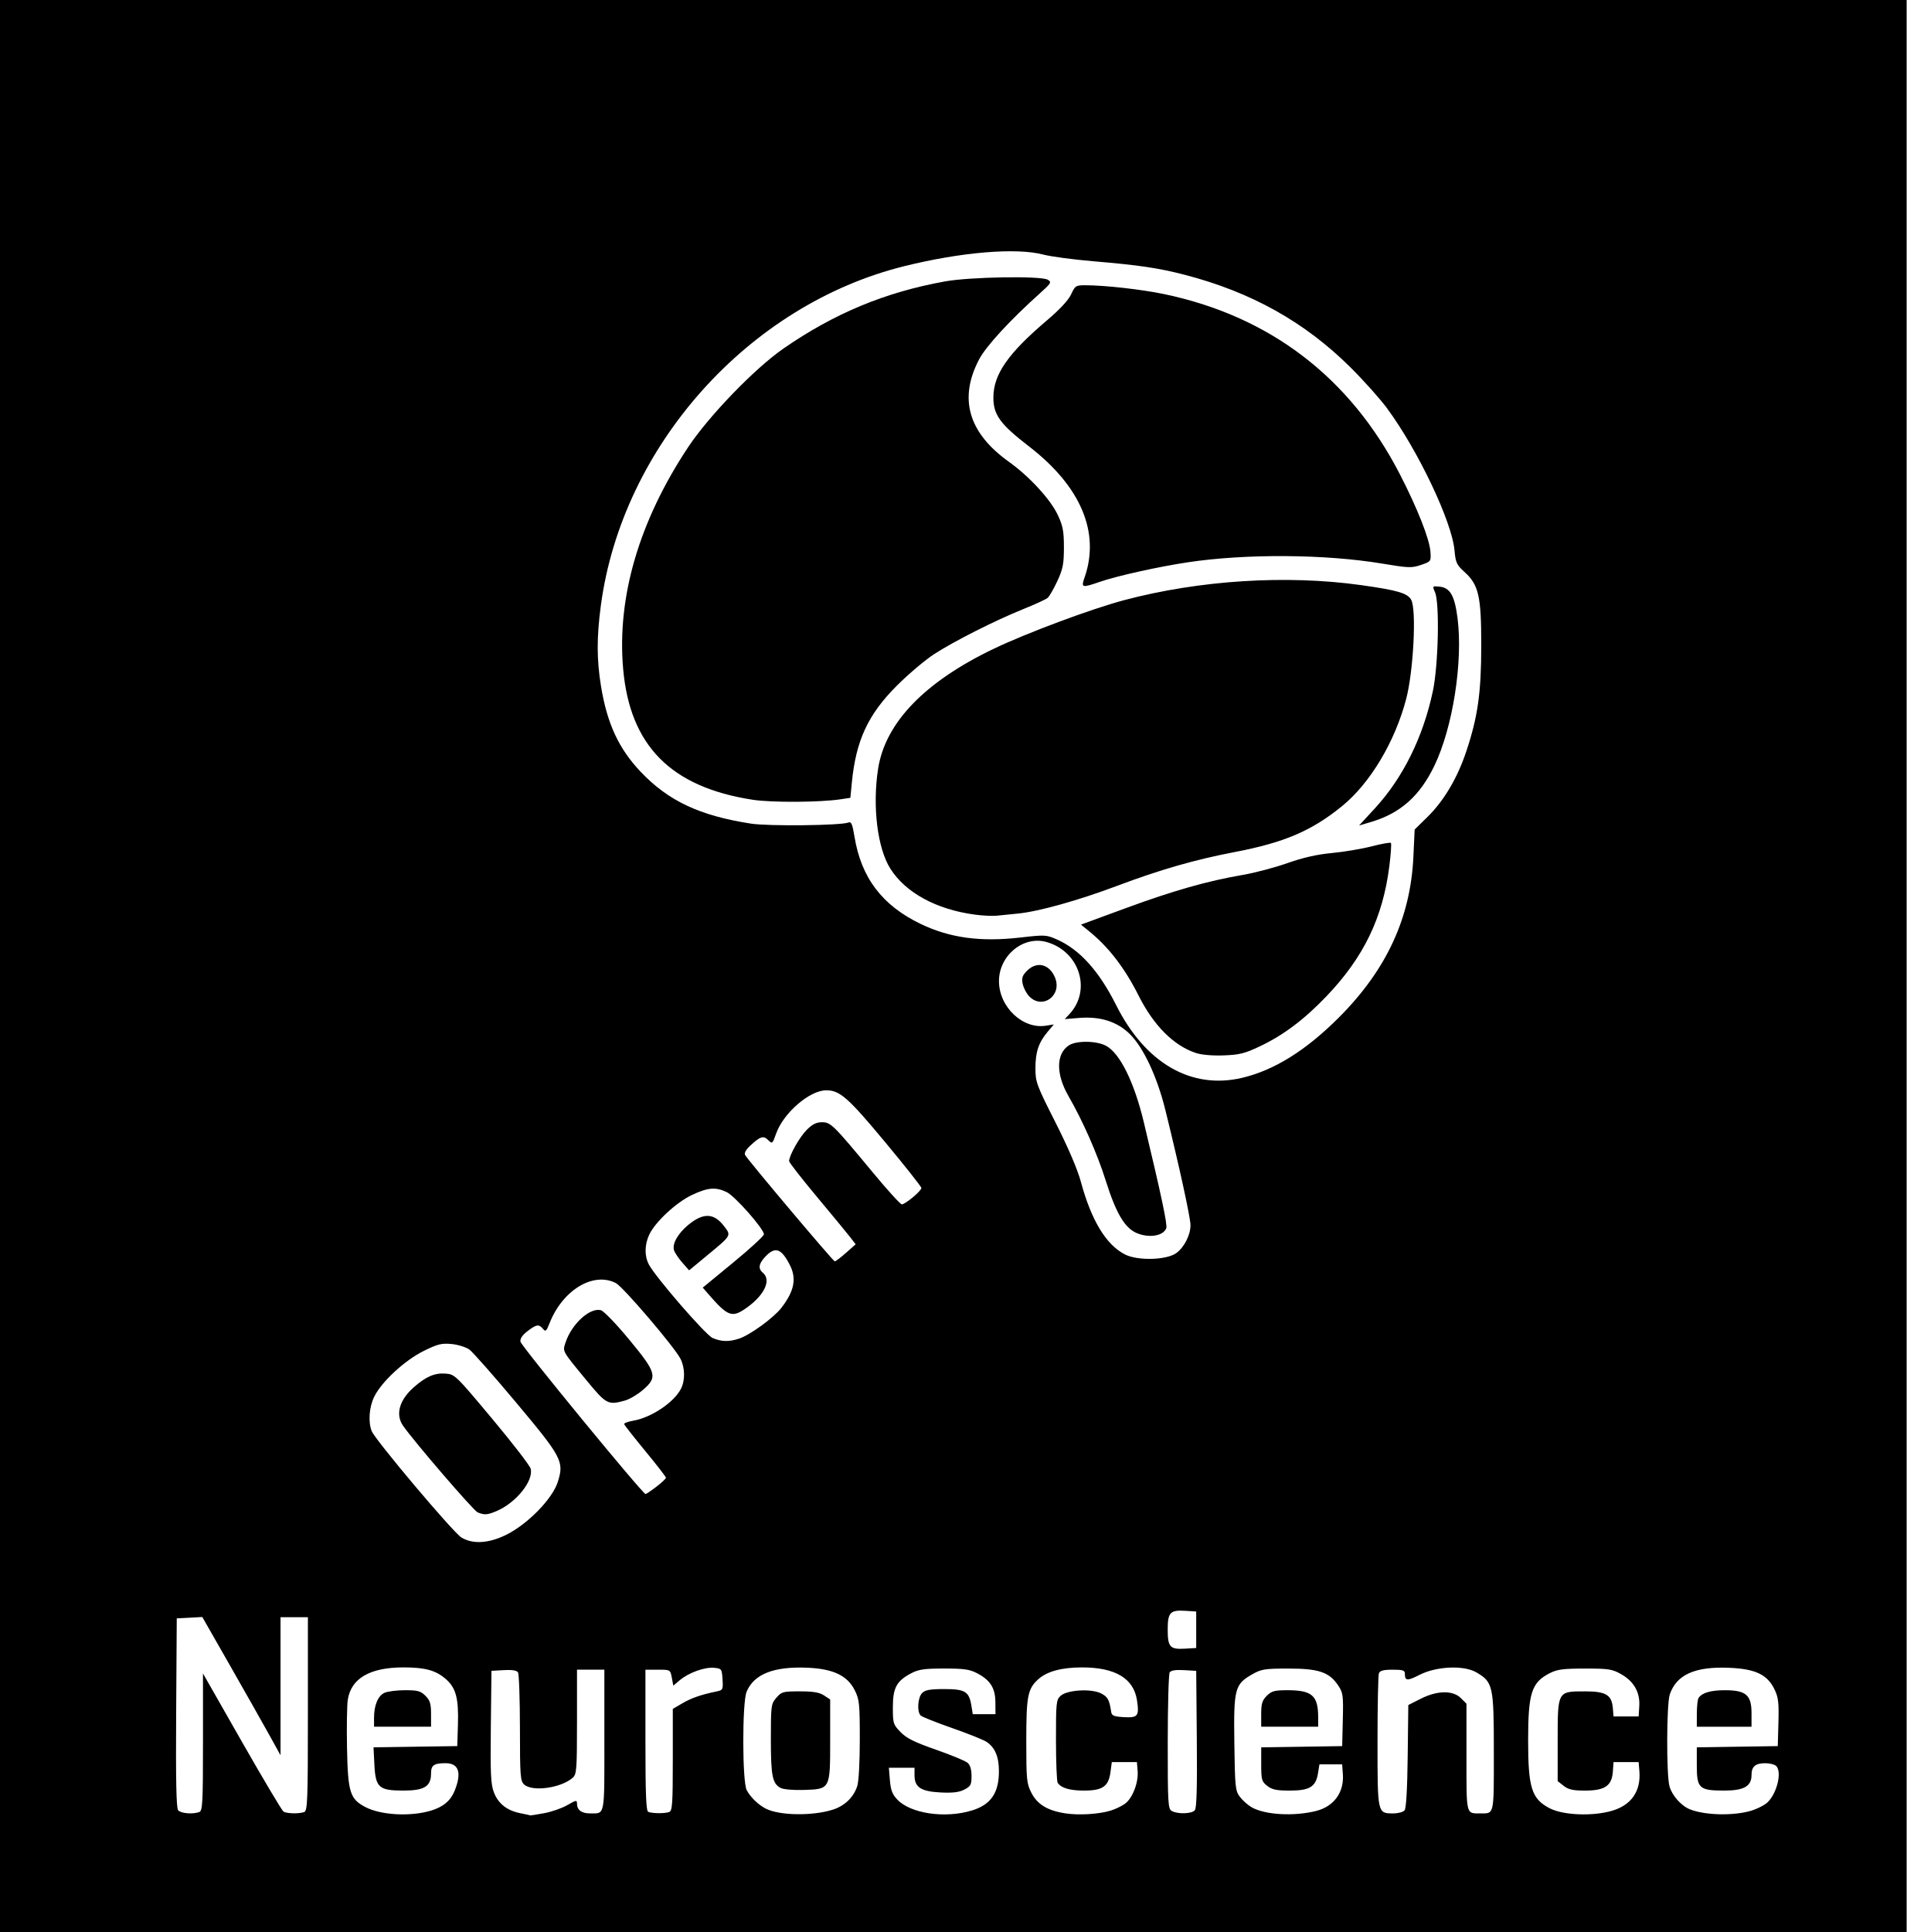
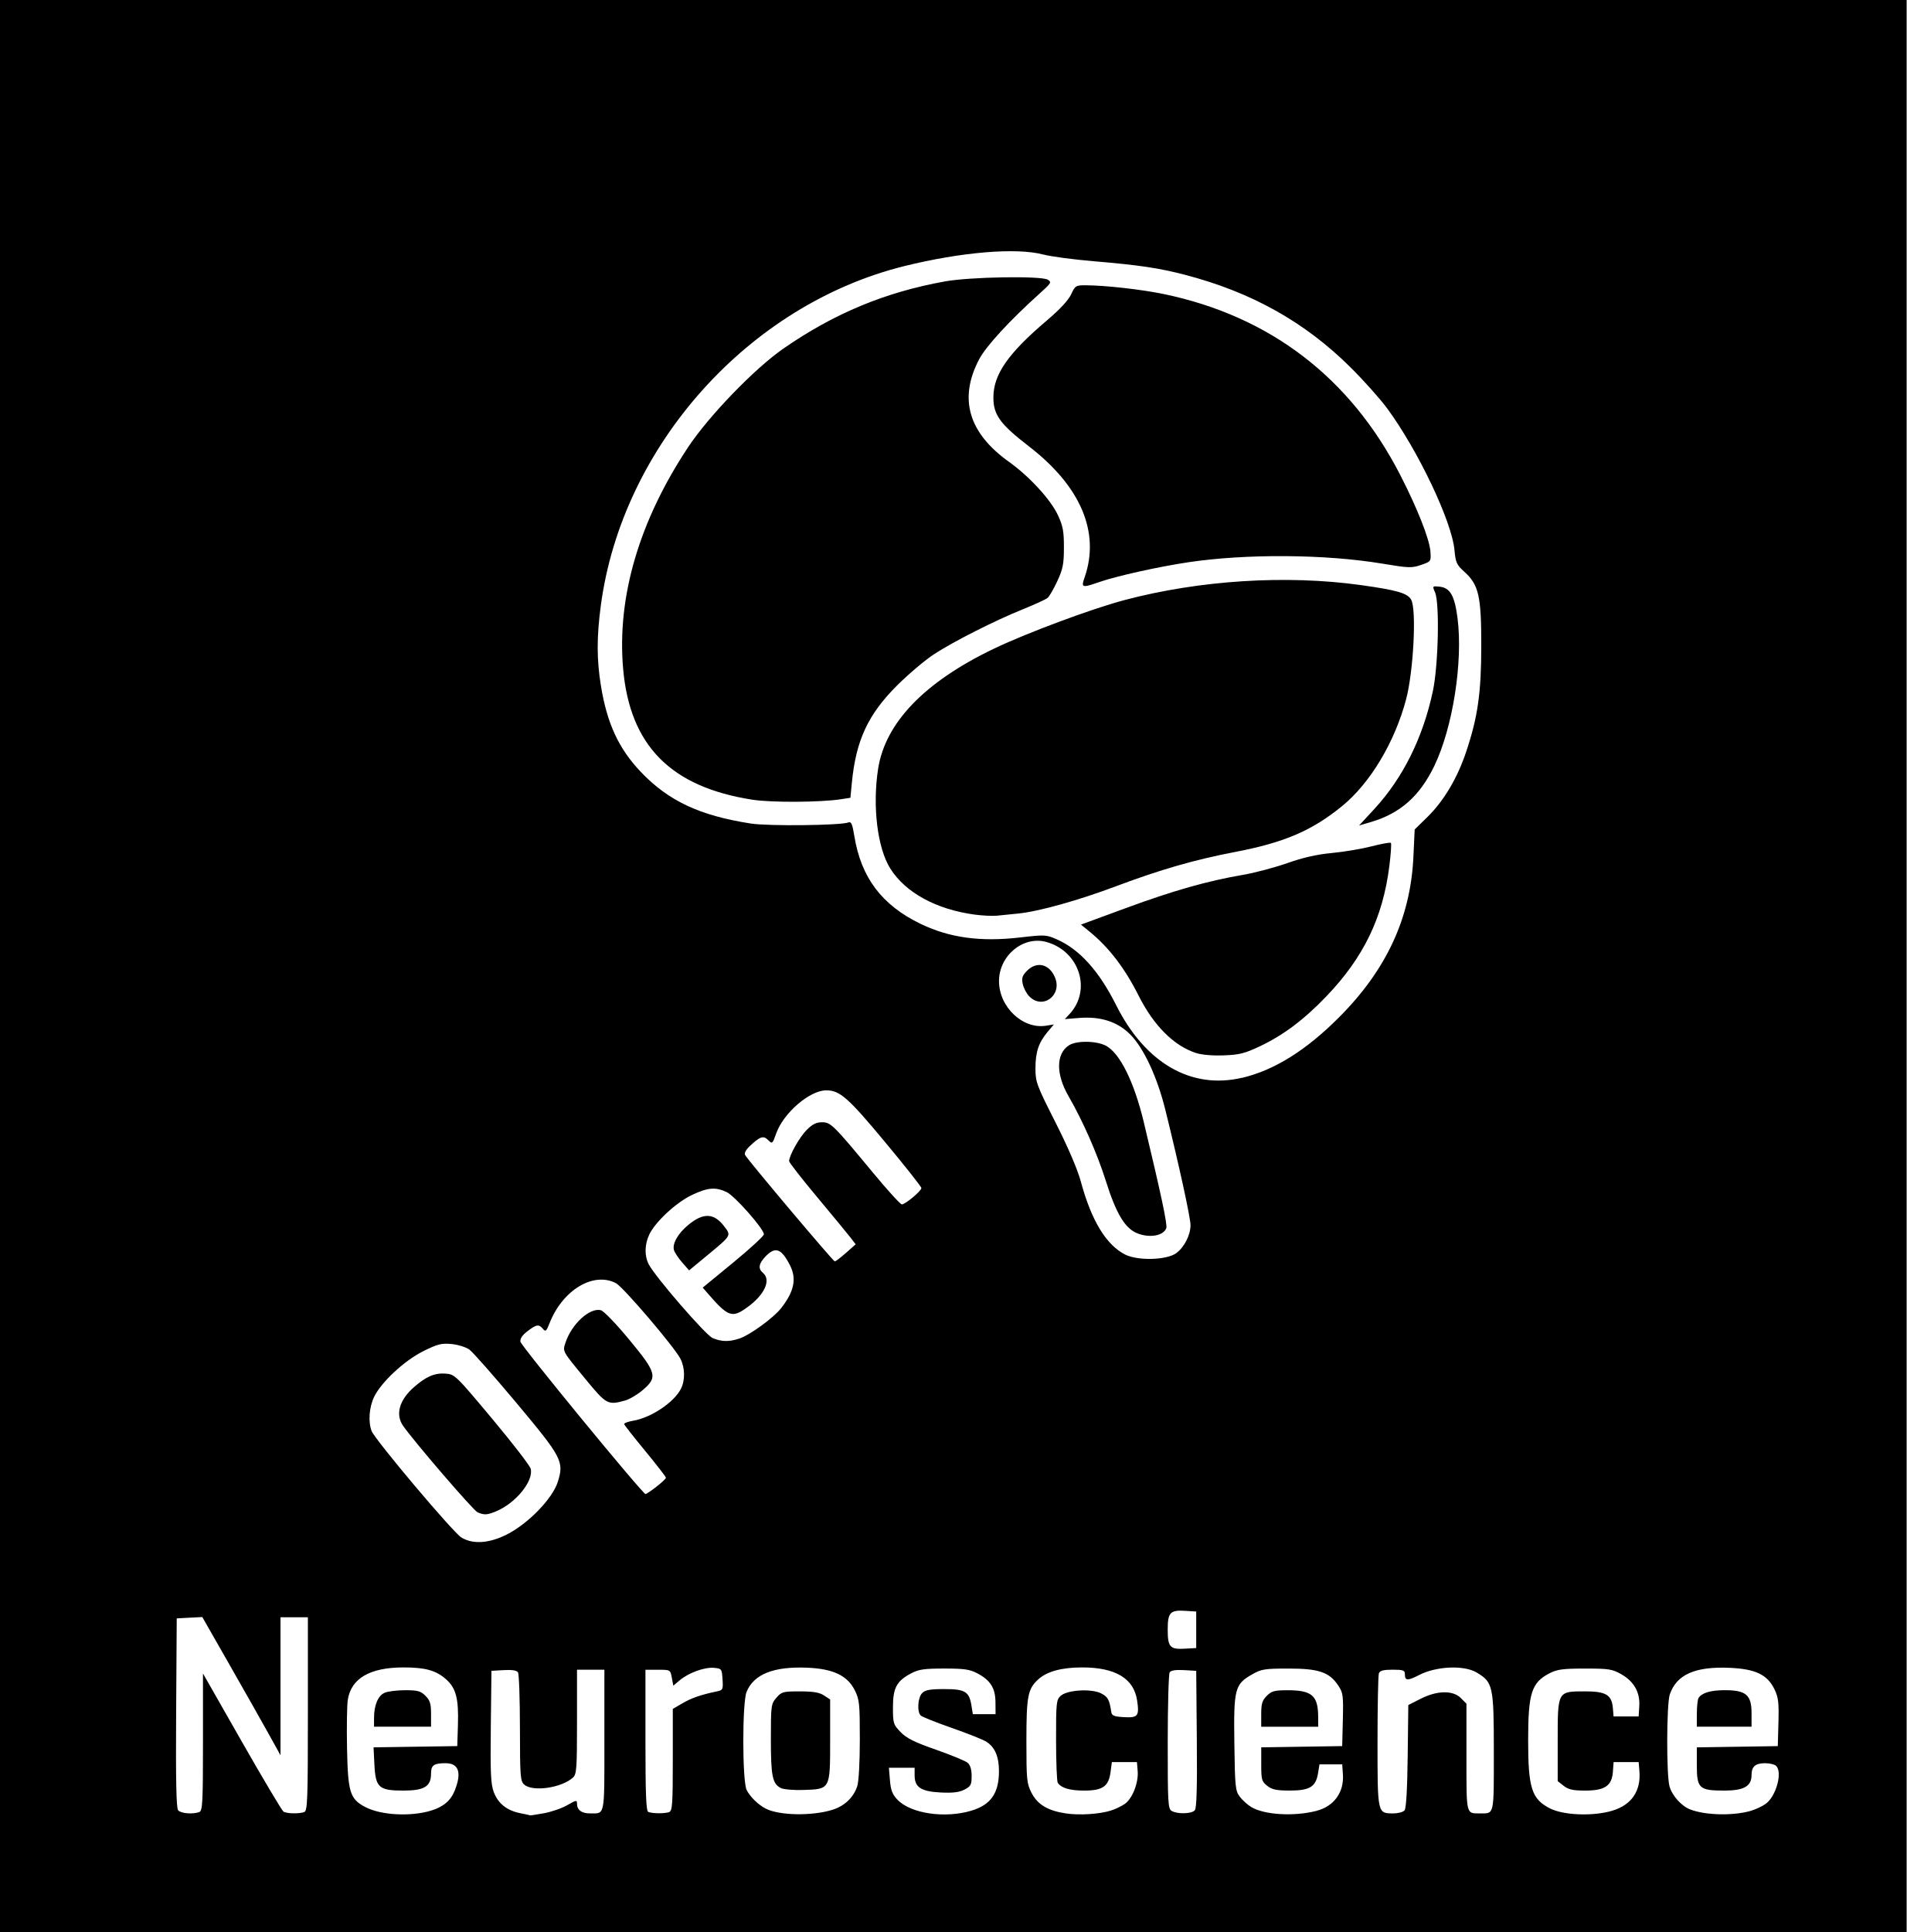
- <svg xmlns="http://www.w3.org/2000/svg" version="1.1" id="svg815" width="162.144" height="164.278" viewBox="0 0 162.144 164.278">
+ <svg xmlns="http://www.w3.org/2000/svg" version="1.1" id="svg815" width="85.949" height="87.08" viewBox="0 0 85.949 87.08">
  <defs id="defs819" />
-   <path style="fill:#000000;stroke-width:0.194" d="M 0,82.139 V 0 h 81.072 81.072 v 82.139 82.139 H 81.072 0 Z m 36.657,71.817 c 1.044,-0.316 1.671,-0.847 2.014,-1.705 0.61,-1.525 0.342,-2.326 -0.777,-2.326 -1.001,0 -1.238,0.169 -1.238,0.886 0,1.089 -0.573,1.441 -2.343,1.441 -2.096,0 -2.375,-0.249 -2.474,-2.205 l -0.074,-1.471 3.561,-0.053 3.561,-0.053 0.056,-1.795 c 0.07,-2.258 -0.162,-3.143 -1.023,-3.899 -0.849,-0.745 -1.754,-0.996 -3.604,-0.997 -2.86,-0.002 -4.468,0.936 -4.742,2.769 -0.07,0.466 -0.098,2.324 -0.062,4.13 0.074,3.736 0.252,4.297 1.574,4.983 1.326,0.688 3.834,0.82 5.571,0.294 z m -4.849,-7.881 c 0,-1.078 0.336,-1.882 0.892,-2.136 0.266,-0.121 1.052,-0.221 1.745,-0.221 1.08,0 1.329,0.068 1.736,0.476 0.391,0.391 0.476,0.668 0.476,1.552 v 1.076 h -2.424 -2.424 z m 14.462,8.102 c 0.633,-0.115 1.522,-0.424 1.975,-0.687 0.757,-0.439 0.824,-0.449 0.824,-0.121 0,0.53 0.388,0.823 1.09,0.823 1.313,0 1.238,0.379 1.238,-6.227 v -5.992 h -1.164 -1.164 v 4.431 c 0,4.008 -0.033,4.461 -0.347,4.744 -0.975,0.883 -3.437,1.232 -4.148,0.589 -0.324,-0.293 -0.355,-0.709 -0.358,-4.8 -0.002,-2.464 -0.075,-4.593 -0.164,-4.733 -0.109,-0.171 -0.502,-0.234 -1.209,-0.194 l -1.048,0.06 -0.054,4.752 c -0.045,3.986 -0.004,4.884 0.258,5.574 0.367,0.968 1.115,1.558 2.264,1.784 0.457,0.09 0.836,0.173 0.843,0.185 0.007,0.012 0.531,-0.073 1.164,-0.188 z m 24.539,-0.296 c 1.017,-0.321 1.771,-1.041 2.09,-1.997 0.13,-0.39 0.22,-2.018 0.22,-3.983 0,-3.062 -0.035,-3.393 -0.436,-4.19 -0.625,-1.24 -1.828,-1.81 -4.017,-1.905 -2.862,-0.123 -4.546,0.542 -5.173,2.042 -0.381,0.912 -0.375,7.629 0.008,8.365 0.309,0.594 0.975,1.241 1.619,1.573 1.153,0.595 3.958,0.641 5.69,0.094 z m -4.407,-1.845 c -0.714,-0.363 -0.846,-1.011 -0.846,-4.145 0,-2.877 0.017,-3.006 0.468,-3.531 0.439,-0.511 0.562,-0.544 1.997,-0.544 1.137,0 1.663,0.088 2.053,0.344 l 0.525,0.344 v 3.457 c 0,4.209 0.022,4.169 -2.299,4.24 -0.816,0.025 -1.67,-0.049 -1.898,-0.165 z m 16.221,1.92 c 1.639,-0.496 2.327,-1.489 2.327,-3.355 0,-1.228 -0.336,-2.021 -1.057,-2.494 -0.272,-0.178 -1.597,-0.708 -2.943,-1.178 -1.346,-0.469 -2.542,-0.947 -2.657,-1.062 -0.328,-0.328 -0.247,-1.533 0.128,-1.909 0.263,-0.263 0.673,-0.337 1.874,-0.337 1.771,0 2.118,0.209 2.311,1.393 l 0.12,0.74 h 0.966 0.966 l -0.008,-1.015 c -0.01,-1.207 -0.43,-1.873 -1.555,-2.463 -0.632,-0.332 -1.118,-0.401 -2.801,-0.401 -1.683,0 -2.169,0.07 -2.801,0.401 -1.247,0.654 -1.563,1.24 -1.563,2.899 0,1.36 0.032,1.462 0.653,2.103 0.508,0.524 1.175,0.856 3.006,1.496 1.294,0.452 2.506,0.953 2.693,1.113 0.226,0.193 0.339,0.57 0.339,1.128 0,0.743 -0.069,0.873 -0.61,1.153 -0.448,0.232 -0.986,0.297 -2.019,0.245 -1.673,-0.085 -2.219,-0.442 -2.219,-1.453 v -0.649 h -1.091 -1.091 l 0.089,1.071 c 0.07,0.839 0.207,1.195 0.637,1.643 1.135,1.185 4.043,1.613 6.304,0.928 z m 11.831,0 c 0.373,-0.113 0.912,-0.369 1.197,-0.569 0.65,-0.456 1.177,-1.801 1.096,-2.798 l -0.062,-0.76 h -1.067 -1.067 l -0.114,0.855 c -0.162,1.216 -0.668,1.569 -2.248,1.569 -1.211,0 -1.946,-0.216 -2.242,-0.659 -0.078,-0.117 -0.144,-1.749 -0.145,-3.626 -0.003,-3.2 0.022,-3.435 0.396,-3.774 0.562,-0.508 2.621,-0.628 3.447,-0.201 0.565,0.292 0.698,0.537 0.852,1.569 0.048,0.322 0.23,0.398 1.076,0.447 1.193,0.069 1.32,-0.093 1.12,-1.427 -0.28,-1.866 -1.841,-2.802 -4.674,-2.802 -1.746,0 -3.004,0.344 -3.743,1.025 -0.882,0.812 -0.999,1.425 -0.999,5.231 0,3.302 0.031,3.614 0.436,4.407 0.508,0.993 1.388,1.522 2.915,1.751 1.146,0.172 2.817,0.068 3.825,-0.238 z m 17.495,0.022 c 1.492,-0.381 2.361,-1.579 2.252,-3.104 l -0.061,-0.851 h -0.966 -0.966 l -0.124,0.764 c -0.187,1.148 -0.708,1.467 -2.399,1.467 -1.13,0 -1.508,-0.079 -1.918,-0.402 -0.47,-0.37 -0.511,-0.518 -0.511,-1.838 v -1.436 l 3.443,-0.053 3.443,-0.053 0.054,-2.242 c 0.05,-2.063 0.019,-2.295 -0.39,-2.909 -0.758,-1.138 -1.651,-1.443 -4.222,-1.443 -2.022,0 -2.31,0.045 -3.084,0.485 -1.495,0.849 -1.593,1.222 -1.529,5.853 0.051,3.727 0.084,4.05 0.463,4.558 0.225,0.301 0.672,0.702 0.995,0.89 1.126,0.659 3.618,0.801 5.522,0.315 z m -4.695,-8.231 c 0,-0.883 0.085,-1.161 0.476,-1.552 0.409,-0.409 0.656,-0.476 1.755,-0.476 2.09,0 2.609,0.453 2.615,2.279 l 0.003,0.824 h -2.424 -2.424 z m 29.869,8.213 c 1.621,-0.484 2.433,-1.671 2.294,-3.355 l -0.064,-0.776 h -1.067 -1.067 l -0.059,0.819 c -0.087,1.201 -0.683,1.606 -2.365,1.606 -1.027,0 -1.414,-0.086 -1.816,-0.402 l -0.511,-0.402 v -3.447 c 0,-4.225 -0.022,-4.186 2.327,-4.186 1.777,0 2.271,0.298 2.365,1.427 l 0.059,0.707 h 1.067 1.067 l 0.054,-0.873 c 0.073,-1.175 -0.45,-2.103 -1.528,-2.715 -0.774,-0.44 -1.062,-0.485 -3.084,-0.485 -1.847,0 -2.362,0.067 -2.994,0.388 -1.557,0.792 -1.846,1.685 -1.846,5.722 1.6e-4,4.029 0.299,4.972 1.826,5.766 1.16,0.603 3.687,0.701 5.341,0.207 z m 11.831,-0.003 c 0.373,-0.113 0.909,-0.367 1.19,-0.564 0.887,-0.622 1.462,-2.677 0.905,-3.234 -0.128,-0.128 -0.547,-0.233 -0.931,-0.233 -0.837,0 -1.164,0.281 -1.164,1.001 0,0.958 -0.644,1.326 -2.321,1.326 -2.131,0 -2.334,-0.187 -2.334,-2.14 v -1.536 l 3.443,-0.053 3.443,-0.053 0.056,-2.009 c 0.047,-1.699 -0.005,-2.135 -0.339,-2.825 -0.601,-1.242 -1.611,-1.726 -3.81,-1.823 -2.941,-0.13 -4.526,0.578 -5.093,2.274 -0.275,0.823 -0.293,6.83 -0.023,7.802 0.218,0.783 1.003,1.666 1.742,1.959 1.301,0.515 3.728,0.565 5.237,0.108 z m -4.652,-8.249 c 0.002,-0.613 0.067,-1.211 0.145,-1.329 0.296,-0.443 1.03,-0.659 2.237,-0.659 1.8,0 2.269,0.404 2.269,1.954 v 1.15 h -2.327 -2.327 l 0.003,-1.115 z M 16.955,154.075 c 0.27,-0.104 0.307,-0.811 0.307,-5.948 v -5.831 l 3.306,5.797 c 1.818,3.188 3.411,5.864 3.54,5.945 0.281,0.179 1.342,0.201 1.769,0.037 0.273,-0.105 0.307,-1.021 0.307,-8.34 v -8.222 h -1.164 -1.164 v 5.867 5.867 l -1.022,-1.843 c -0.562,-1.013 -2.059,-3.658 -3.326,-5.876 l -2.304,-4.033 -1.086,0.057 -1.086,0.057 -0.051,8.027 c -0.036,5.764 0.011,8.101 0.169,8.291 0.226,0.272 1.26,0.357 1.805,0.147 z m 39.954,0 c 0.267,-0.102 0.307,-0.678 0.307,-4.442 v -4.325 l 0.824,-0.482 c 0.767,-0.449 1.594,-0.734 2.92,-1.007 0.514,-0.106 0.541,-0.162 0.485,-1.027 -0.057,-0.886 -0.08,-0.917 -0.72,-0.978 -0.797,-0.076 -2.157,0.414 -2.913,1.051 l -0.553,0.465 -0.127,-0.678 c -0.127,-0.676 -0.13,-0.678 -1.185,-0.678 h -1.058 v 5.996 c 0,4.616 0.056,6.019 0.242,6.094 0.351,0.142 1.42,0.148 1.778,0.011 z m 44.701,-0.148 c 0.157,-0.189 0.206,-1.947 0.169,-6.061 l -0.051,-5.795 -1.048,-0.06 c -0.707,-0.04 -1.101,0.023 -1.209,0.194 -0.088,0.139 -0.162,2.802 -0.164,5.917 -0.003,5.191 0.025,5.68 0.336,5.861 0.494,0.288 1.711,0.253 1.967,-0.056 z m 17.837,0.008 c 0.138,-0.167 0.232,-1.797 0.266,-4.606 l 0.052,-4.349 1.053,-0.533 c 1.405,-0.712 2.74,-0.734 3.417,-0.057 l 0.476,0.476 v 4.546 c 0,4.973 -0.047,4.781 1.164,4.781 1.216,0 1.164,0.236 1.164,-5.212 0,-5.639 -0.066,-5.943 -1.475,-6.774 -1.071,-0.632 -3.407,-0.531 -4.853,0.21 -1.032,0.528 -1.236,0.514 -1.236,-0.087 0,-0.301 -0.161,-0.356 -1.046,-0.356 -0.775,0 -1.077,0.08 -1.164,0.307 -0.065,0.169 -0.118,2.781 -0.118,5.805 0,6.158 -0.011,6.107 1.348,6.107 0.406,0 0.834,-0.116 0.952,-0.258 z M 101.728,138.579 v -1.552 l -0.936,-0.06 c -1.278,-0.082 -1.488,0.144 -1.488,1.596 0,1.483 0.192,1.698 1.453,1.624 l 0.971,-0.057 z m -58.653,-8.088 c 1.825,-0.912 3.911,-3.056 4.361,-4.483 0.548,-1.739 0.368,-2.081 -3.566,-6.777 -1.887,-2.253 -3.664,-4.266 -3.95,-4.475 -0.285,-0.208 -0.966,-0.421 -1.511,-0.474 -0.856,-0.082 -1.185,-1.4e-4 -2.39,0.597 -1.614,0.799 -3.587,2.628 -4.199,3.893 -0.425,0.877 -0.517,2.113 -0.216,2.903 0.281,0.74 6.928,8.626 7.632,9.056 0.973,0.594 2.342,0.508 3.84,-0.24 z m -2.456,-1.894 c -0.348,-0.141 -5.419,-6.032 -6.346,-7.372 -0.66,-0.955 -0.313,-2.186 0.922,-3.27 1.033,-0.907 1.769,-1.225 2.685,-1.158 0.8,0.058 0.866,0.122 3.972,3.836 1.737,2.077 3.213,3.991 3.278,4.253 0.26,1.037 -1.26,2.915 -2.923,3.61 -0.77,0.322 -1.006,0.337 -1.589,0.101 z m 15.204,-2.182 c 0.446,-0.343 0.811,-0.686 0.811,-0.763 0,-0.077 -0.792,-1.1 -1.76,-2.274 -0.968,-1.174 -1.775,-2.203 -1.794,-2.287 -0.019,-0.083 0.328,-0.214 0.772,-0.289 1.526,-0.26 3.454,-1.547 4.053,-2.705 0.371,-0.718 0.356,-1.793 -0.036,-2.56 -0.516,-1.009 -4.875,-6.116 -5.494,-6.436 -1.919,-0.993 -4.539,0.596 -5.644,3.422 -0.265,0.679 -0.335,0.737 -0.557,0.469 -0.347,-0.418 -0.548,-0.388 -1.315,0.197 -0.435,0.332 -0.639,0.635 -0.6,0.891 0.056,0.365 10.396,12.958 10.64,12.958 0.062,0 0.478,-0.281 0.924,-0.623 z m -5.998,-9.11 c -2.047,-2.485 -1.986,-2.373 -1.728,-3.155 0.519,-1.572 2.058,-2.981 2.999,-2.745 0.242,0.061 1.303,1.16 2.402,2.489 2.353,2.843 2.45,3.202 1.16,4.305 -0.446,0.382 -1.123,0.781 -1.503,0.887 -1.461,0.406 -1.583,0.341 -3.331,-1.781 z m 13.035,-3.483 c 0.951,-0.32 2.951,-1.782 3.606,-2.635 1.078,-1.405 1.289,-2.468 0.715,-3.602 -0.724,-1.429 -1.246,-1.619 -2.074,-0.756 -0.587,0.613 -0.658,1.041 -0.23,1.396 0.725,0.601 0.158,1.86 -1.32,2.93 -1.303,0.944 -1.631,0.828 -3.374,-1.185 l -0.42,-0.485 2.595,-2.133 c 1.427,-1.173 2.6,-2.252 2.606,-2.396 0.018,-0.444 -2.465,-3.26 -3.168,-3.593 -0.944,-0.448 -1.602,-0.392 -2.956,0.248 -1.328,0.628 -3.11,2.282 -3.622,3.36 -0.404,0.852 -0.42,1.814 -0.041,2.541 0.562,1.078 4.825,5.997 5.422,6.257 0.74,0.322 1.412,0.338 2.262,0.052 z m -4.837,-6.463 c -0.319,-0.363 -0.635,-0.836 -0.703,-1.051 -0.17,-0.536 0.325,-1.419 1.201,-2.145 1.282,-1.062 2.191,-1.034 3.05,0.092 0.626,0.821 0.663,0.759 -1.461,2.516 l -1.507,1.247 z m 13.926,-0.831 0.819,-0.727 -0.449,-0.582 c -0.247,-0.32 -1.52,-1.865 -2.83,-3.433 -1.31,-1.568 -2.382,-2.944 -2.382,-3.057 0,-0.469 0.89,-2.048 1.496,-2.654 0.478,-0.479 0.822,-0.651 1.298,-0.651 0.751,0 0.95,0.197 4.363,4.315 1.215,1.467 2.308,2.667 2.428,2.667 0.296,0 1.664,-1.143 1.664,-1.39 0,-0.109 -1.396,-1.875 -3.103,-3.926 -3.136,-3.768 -3.835,-4.382 -4.989,-4.382 -1.407,0 -3.636,1.923 -4.257,3.672 -0.317,0.891 -0.335,0.906 -0.684,0.557 -0.405,-0.405 -0.684,-0.312 -1.566,0.522 -0.336,0.318 -0.481,0.601 -0.388,0.757 0.318,0.533 7.49,9.038 7.621,9.038 0.076,0 0.508,-0.327 0.958,-0.727 z m 28.09,0.018 c 0.674,-0.494 1.203,-1.536 1.203,-2.37 1.9e-4,-0.634 -0.969,-5.072 -2.14,-9.802 -0.697,-2.813 -1.845,-5.273 -3,-6.428 -1.072,-1.072 -2.512,-1.536 -4.315,-1.392 l -1.24,0.1 0.393,-0.418 c 1.92,-2.044 0.857,-5.369 -1.965,-6.143 -1.971,-0.541 -4.031,1.175 -4.02,3.347 0.011,2.193 2.027,4.095 4.001,3.774 l 0.666,-0.108 -0.522,0.619 c -0.774,0.918 -1.045,1.725 -1.045,3.107 0,1.174 0.09,1.418 1.707,4.613 1.069,2.113 1.873,3.989 2.152,5.022 0.893,3.306 2.15,5.38 3.758,6.2 1.081,0.551 3.544,0.483 4.368,-0.121 z m -3.391,-1.708 c -1.009,-0.439 -1.744,-1.691 -2.616,-4.456 -0.722,-2.291 -1.948,-5.071 -3.164,-7.178 -1.08,-1.871 -1.067,-3.597 0.032,-4.317 0.632,-0.414 2.314,-0.401 3.137,0.025 1.19,0.615 2.411,3.072 3.234,6.506 1.494,6.237 2.022,8.729 1.911,9.018 -0.255,0.665 -1.482,0.859 -2.534,0.402 z M 87.509,84.7 c -0.23,-0.245 -0.473,-0.719 -0.54,-1.054 -0.098,-0.49 -0.025,-0.705 0.376,-1.106 0.83,-0.83 1.893,-0.573 2.372,0.574 0.643,1.54 -1.085,2.782 -2.208,1.586 z m 18.124,6.948 c 2.729,-0.643 5.425,-2.325 8.229,-5.131 4.047,-4.049 6.095,-8.468 6.336,-13.671 l 0.107,-2.311 1.102,-1.083 c 1.39,-1.366 2.537,-3.303 3.286,-5.552 0.985,-2.952 1.273,-4.991 1.276,-9.011 0.003,-4.205 -0.217,-5.165 -1.435,-6.264 -0.658,-0.595 -0.746,-0.786 -0.841,-1.836 -0.221,-2.437 -3.085,-8.469 -5.727,-12.061 -0.592,-0.805 -2,-2.38 -3.13,-3.501 -3.881,-3.849 -8.414,-6.383 -14.044,-7.85 -2.244,-0.585 -3.891,-0.83 -7.793,-1.16 -1.707,-0.144 -3.627,-0.4 -4.267,-0.569 -2.303,-0.607 -6.979,-0.218 -11.829,0.984 -13.245,3.28 -23.997,15.302 -25.805,28.851 -0.359,2.692 -0.357,4.589 0.008,6.837 0.519,3.198 1.506,5.333 3.381,7.308 2.349,2.476 5.02,3.731 9.373,4.404 1.504,0.233 7.677,0.163 8.295,-0.094 0.238,-0.099 0.338,0.135 0.51,1.19 0.57,3.499 2.343,5.845 5.609,7.423 2.48,1.198 5.099,1.558 8.495,1.167 2.094,-0.241 2.211,-0.235 3.121,0.168 1.928,0.853 3.576,2.68 5.026,5.573 2.481,4.948 6.395,7.208 10.717,6.189 z m -3.925,-2.111 c -1.884,-0.617 -3.592,-2.322 -4.872,-4.867 -1.185,-2.355 -2.525,-4.105 -4.177,-5.454 l -0.73,-0.596 3.823,-1.405 c 4.042,-1.486 6.926,-2.305 9.951,-2.824 1.013,-0.174 2.715,-0.624 3.782,-1.001 1.331,-0.47 2.52,-0.739 3.783,-0.857 1.013,-0.095 2.533,-0.35 3.378,-0.568 0.844,-0.218 1.582,-0.349 1.639,-0.292 0.057,0.057 -0.003,0.95 -0.134,1.985 -0.553,4.379 -2.183,7.749 -5.349,11.058 -1.888,1.973 -3.648,3.297 -5.641,4.244 -1.296,0.616 -1.749,0.73 -3.088,0.78 -0.949,0.036 -1.883,-0.044 -2.365,-0.202 z M 82.893,77.769 c -3.267,-0.437 -5.887,-1.865 -7.179,-3.912 -1.1,-1.742 -1.534,-5.305 -1.037,-8.495 0.609,-3.905 3.948,-7.373 9.808,-10.185 2.816,-1.352 8.327,-3.406 11.134,-4.151 6.385,-1.693 13.784,-2.162 20.12,-1.275 3.115,0.436 3.972,0.688 4.276,1.258 0.457,0.855 0.188,6.073 -0.434,8.437 -0.959,3.642 -3.062,7.154 -5.449,9.099 -2.578,2.1 -4.917,3.1 -9.133,3.905 -3.379,0.645 -6.343,1.498 -10.052,2.893 -3.242,1.219 -6.59,2.155 -8.346,2.334 -0.64,0.065 -1.469,0.148 -1.843,0.185 -0.373,0.037 -1.212,-0.005 -1.864,-0.092 z m 34.003,-9.005 c 2.414,-2.62 4.119,-6.058 4.958,-9.997 0.468,-2.196 0.584,-7.482 0.185,-8.401 -0.233,-0.538 -0.228,-0.545 0.374,-0.485 0.909,0.09 1.294,0.762 1.539,2.679 0.474,3.712 -0.403,9.3 -1.97,12.553 -1.238,2.571 -2.892,4.04 -5.378,4.777 l -1.027,0.305 z M 64.004,68.002 C 57.055,66.929 53.566,63.401 52.993,56.87 c -0.536,-6.105 1.362,-12.572 5.533,-18.855 1.761,-2.652 5.666,-6.691 8.096,-8.375 4.322,-2.993 8.644,-4.79 13.733,-5.71 2.15,-0.389 8.168,-0.488 8.75,-0.144 0.344,0.203 0.293,0.291 -0.679,1.164 -2.539,2.279 -4.567,4.482 -5.156,5.599 -1.764,3.347 -0.917,6.259 2.538,8.724 1.718,1.226 3.53,3.195 4.142,4.502 0.445,0.949 0.527,1.385 0.527,2.775 0,1.405 -0.083,1.827 -0.559,2.858 -0.307,0.665 -0.681,1.311 -0.831,1.436 -0.15,0.125 -1.077,0.55 -2.06,0.946 -2.385,0.961 -5.906,2.739 -7.593,3.836 -0.753,0.49 -2.164,1.681 -3.134,2.647 -2.478,2.467 -3.509,4.678 -3.858,8.279 l -0.125,1.285 -0.811,0.124 c -1.755,0.268 -5.886,0.291 -7.503,0.042 z M 92.245,49.073 c 1.317,-3.822 -0.341,-7.721 -4.719,-11.101 -2.491,-1.923 -3.056,-2.704 -3.046,-4.205 0.014,-1.946 1.258,-3.729 4.553,-6.525 1.094,-0.928 1.831,-1.721 2.059,-2.217 0.338,-0.733 0.399,-0.771 1.228,-0.77 1.65,0.003 4.772,0.354 6.664,0.749 9.013,1.882 15.823,7.086 20.073,15.338 1.478,2.869 2.517,5.503 2.589,6.563 0.057,0.831 0.051,0.839 -0.8,1.131 -0.789,0.271 -1.052,0.262 -3.311,-0.115 -4.82,-0.804 -11.571,-0.851 -16.488,-0.114 -2.518,0.377 -6.024,1.154 -7.492,1.659 -1.575,0.542 -1.629,0.526 -1.313,-0.393 z" id="path825" />
+   <path style="fill:#000000;stroke-width:0.103" d="M 0,43.54 V 0 H 42.975 85.949 V 43.54 87.08 H 42.975 0 Z m 19.431,38.069 c 0.553,-0.168 0.886,-0.449 1.068,-0.904 0.323,-0.808 0.182,-1.233 -0.412,-1.233 -0.531,0 -0.656,0.09 -0.656,0.47 0,0.577 -0.304,0.764 -1.242,0.764 -1.111,0 -1.259,-0.132 -1.311,-1.169 l -0.039,-0.78 1.887,-0.028 1.887,-0.028 0.03,-0.951 c 0.037,-1.197 -0.086,-1.666 -0.542,-2.067 -0.45,-0.395 -0.93,-0.528 -1.91,-0.528 -1.516,-0.001 -2.368,0.496 -2.514,1.468 -0.037,0.247 -0.052,1.232 -0.033,2.189 0.039,1.98 0.133,2.278 0.834,2.641 0.703,0.365 2.032,0.435 2.953,0.156 z m -2.57,-4.178 c 0,-0.572 0.178,-0.998 0.473,-1.132 0.141,-0.064 0.557,-0.117 0.925,-0.117 0.572,0 0.704,0.036 0.92,0.252 0.207,0.207 0.252,0.354 0.252,0.822 v 0.57 H 18.146 16.861 Z m 7.666,4.295 c 0.336,-0.061 0.807,-0.225 1.047,-0.364 0.401,-0.233 0.437,-0.238 0.437,-0.064 0,0.281 0.205,0.436 0.578,0.436 0.696,0 0.656,0.201 0.656,-3.301 v -3.176 h -0.617 -0.617 v 2.349 c 0,2.125 -0.018,2.365 -0.184,2.515 -0.517,0.468 -1.822,0.653 -2.199,0.312 -0.172,-0.155 -0.188,-0.376 -0.19,-2.545 -0.001,-1.306 -0.04,-2.435 -0.087,-2.509 -0.058,-0.091 -0.266,-0.124 -0.641,-0.103 l -0.556,0.032 -0.029,2.519 c -0.024,2.113 -0.002,2.589 0.137,2.954 0.195,0.513 0.591,0.826 1.2,0.946 0.242,0.048 0.443,0.092 0.447,0.098 0.004,0.006 0.281,-0.039 0.617,-0.099 z m 13.008,-0.157 c 0.539,-0.17 0.939,-0.552 1.108,-1.058 0.069,-0.207 0.117,-1.07 0.117,-2.112 0,-1.623 -0.018,-1.798 -0.231,-2.221 -0.332,-0.657 -0.969,-0.96 -2.13,-1.01 -1.517,-0.065 -2.41,0.287 -2.742,1.083 -0.202,0.483 -0.199,4.044 0.004,4.434 0.164,0.315 0.517,0.658 0.858,0.834 0.611,0.315 2.098,0.34 3.016,0.05 z m -2.336,-0.978 c -0.379,-0.192 -0.449,-0.536 -0.449,-2.197 0,-1.525 0.009,-1.594 0.248,-1.871 0.233,-0.271 0.298,-0.288 1.058,-0.288 0.602,0 0.882,0.047 1.088,0.182 l 0.278,0.182 v 1.832 c 0,2.231 0.011,2.21 -1.218,2.248 -0.432,0.013 -0.885,-0.026 -1.006,-0.087 z m 8.599,1.018 c 0.869,-0.263 1.234,-0.789 1.234,-1.779 0,-0.651 -0.178,-1.072 -0.56,-1.322 -0.144,-0.095 -0.846,-0.375 -1.56,-0.624 -0.714,-0.249 -1.348,-0.502 -1.408,-0.563 -0.174,-0.174 -0.131,-0.813 0.068,-1.012 0.139,-0.139 0.357,-0.178 0.994,-0.178 0.939,0 1.123,0.111 1.225,0.738 l 0.064,0.393 h 0.512 0.512 l -0.004,-0.538 c -0.005,-0.64 -0.228,-0.993 -0.824,-1.306 -0.335,-0.176 -0.593,-0.213 -1.485,-0.213 -0.892,0 -1.15,0.037 -1.485,0.213 -0.661,0.347 -0.828,0.657 -0.828,1.537 0,0.721 0.017,0.775 0.346,1.115 0.269,0.278 0.623,0.454 1.594,0.793 0.686,0.24 1.328,0.505 1.427,0.59 0.12,0.103 0.18,0.302 0.18,0.598 0,0.394 -0.036,0.463 -0.324,0.611 -0.237,0.123 -0.522,0.157 -1.07,0.13 -0.887,-0.045 -1.176,-0.234 -1.176,-0.77 V 79.678 H 40.649 40.071 l 0.047,0.568 c 0.037,0.445 0.11,0.633 0.338,0.871 0.602,0.628 2.143,0.855 3.342,0.492 z m 6.271,0 c 0.198,-0.06 0.483,-0.196 0.635,-0.302 0.345,-0.242 0.624,-0.955 0.581,-1.483 l -0.033,-0.403 h -0.565 -0.565 l -0.06,0.453 c -0.086,0.645 -0.354,0.832 -1.191,0.832 -0.642,0 -1.031,-0.115 -1.188,-0.35 -0.042,-0.062 -0.076,-0.927 -0.077,-1.922 -0.002,-1.696 0.012,-1.821 0.21,-2 0.298,-0.269 1.389,-0.333 1.827,-0.107 0.299,0.155 0.37,0.285 0.451,0.832 0.025,0.171 0.122,0.211 0.571,0.237 0.632,0.036 0.7,-0.049 0.594,-0.756 -0.148,-0.989 -0.976,-1.485 -2.477,-1.485 -0.926,0 -1.592,0.182 -1.984,0.543 -0.467,0.43 -0.529,0.755 -0.529,2.773 0,1.751 0.016,1.915 0.231,2.336 0.269,0.527 0.736,0.807 1.545,0.928 0.607,0.091 1.493,0.036 2.028,-0.126 z m 9.274,0.011 c 0.791,-0.202 1.251,-0.837 1.194,-1.646 l -0.032,-0.451 h -0.512 -0.512 l -0.066,0.405 c -0.099,0.608 -0.375,0.777 -1.272,0.777 -0.599,0 -0.799,-0.042 -1.017,-0.213 -0.249,-0.196 -0.271,-0.274 -0.271,-0.974 V 78.757 l 1.825,-0.028 1.825,-0.028 0.029,-1.188 c 0.026,-1.094 0.01,-1.216 -0.207,-1.542 -0.402,-0.603 -0.875,-0.765 -2.238,-0.765 -1.072,0 -1.225,0.024 -1.635,0.257 -0.793,0.45 -0.844,0.648 -0.811,3.103 0.027,1.976 0.044,2.147 0.246,2.416 0.119,0.159 0.356,0.372 0.527,0.472 0.597,0.35 1.918,0.425 2.927,0.167 z M 56.854,77.257 c 0,-0.468 0.045,-0.615 0.252,-0.822 0.217,-0.217 0.348,-0.252 0.93,-0.252 1.108,0 1.383,0.24 1.386,1.208 l 0.002,0.437 H 58.139 56.854 Z m 15.833,4.353 c 0.859,-0.256 1.29,-0.886 1.216,-1.778 l -0.034,-0.411 h -0.565 -0.565 l -0.031,0.434 c -0.046,0.637 -0.362,0.851 -1.254,0.851 -0.544,0 -0.75,-0.045 -0.963,-0.213 L 70.219,80.28 v -1.827 c 0,-2.24 -0.011,-2.219 1.234,-2.219 0.942,0 1.204,0.158 1.254,0.756 l 0.031,0.375 h 0.565 0.565 l 0.029,-0.463 c 0.039,-0.623 -0.238,-1.115 -0.81,-1.439 -0.41,-0.233 -0.563,-0.257 -1.635,-0.257 -0.979,0 -1.252,0.035 -1.587,0.206 -0.826,0.42 -0.978,0.893 -0.978,3.033 8.4e-5,2.136 0.158,2.636 0.968,3.057 0.615,0.32 1.954,0.372 2.831,0.11 z m 6.271,-0.002 c 0.198,-0.06 0.482,-0.194 0.631,-0.299 0.47,-0.33 0.775,-1.419 0.479,-1.714 -0.068,-0.068 -0.29,-0.123 -0.493,-0.123 -0.444,0 -0.617,0.149 -0.617,0.531 0,0.508 -0.342,0.703 -1.23,0.703 -1.129,0 -1.237,-0.099 -1.237,-1.134 v -0.814 l 1.825,-0.028 1.825,-0.028 0.029,-1.065 c 0.025,-0.901 -0.003,-1.132 -0.18,-1.498 -0.319,-0.659 -0.854,-0.915 -2.019,-0.966 -1.559,-0.069 -2.399,0.306 -2.7,1.205 -0.146,0.436 -0.155,3.621 -0.012,4.136 0.115,0.415 0.532,0.883 0.923,1.038 0.69,0.273 1.976,0.3 2.776,0.057 z m -2.466,-4.373 c 0.001,-0.325 0.036,-0.642 0.077,-0.704 0.157,-0.235 0.546,-0.35 1.186,-0.35 0.954,0 1.203,0.214 1.203,1.036 v 0.609 h -1.234 -1.234 l 0.002,-0.591 z M 8.987,81.672 c 0.143,-0.055 0.163,-0.43 0.163,-3.153 v -3.091 l 1.752,3.073 c 0.964,1.69 1.808,3.108 1.876,3.152 0.149,0.095 0.712,0.106 0.938,0.02 0.145,-0.056 0.163,-0.541 0.163,-4.421 v -4.358 h -0.617 -0.617 v 3.11 3.11 l -0.542,-0.977 c -0.298,-0.537 -1.092,-1.939 -1.763,-3.115 l -1.221,-2.138 -0.576,0.03 -0.576,0.03 -0.027,4.255 c -0.019,3.055 0.006,4.294 0.09,4.395 0.12,0.144 0.668,0.189 0.957,0.078 z m 21.179,0 c 0.142,-0.054 0.163,-0.359 0.163,-2.355 v -2.292 l 0.437,-0.255 c 0.407,-0.238 0.845,-0.389 1.548,-0.534 0.273,-0.056 0.287,-0.086 0.257,-0.544 -0.03,-0.47 -0.042,-0.486 -0.382,-0.518 -0.423,-0.04 -1.143,0.22 -1.544,0.557 l -0.293,0.247 -0.067,-0.359 c -0.067,-0.359 -0.069,-0.359 -0.628,-0.359 h -0.561 v 3.179 c 0,2.447 0.03,3.19 0.129,3.23 0.186,0.075 0.753,0.078 0.943,0.006 z m 23.695,-0.079 c 0.083,-0.1 0.109,-1.032 0.09,-3.213 l -0.027,-3.072 -0.556,-0.032 c -0.375,-0.021 -0.583,0.012 -0.641,0.103 -0.047,0.074 -0.086,1.485 -0.087,3.137 -0.002,2.752 0.013,3.011 0.178,3.107 0.262,0.152 0.907,0.134 1.043,-0.03 z m 9.455,0.004 c 0.073,-0.088 0.123,-0.953 0.141,-2.442 l 0.028,-2.305 0.558,-0.283 c 0.745,-0.377 1.452,-0.389 1.811,-0.03 l 0.252,0.252 v 2.41 c 0,2.636 -0.025,2.535 0.617,2.535 0.645,0 0.617,0.125 0.617,-2.763 0,-2.989 -0.035,-3.15 -0.782,-3.591 -0.568,-0.335 -1.806,-0.281 -2.573,0.111 -0.547,0.28 -0.655,0.272 -0.655,-0.046 0,-0.159 -0.085,-0.188 -0.554,-0.188 -0.411,0 -0.571,0.042 -0.617,0.163 -0.034,0.089 -0.062,1.474 -0.062,3.077 0,3.264 -0.006,3.237 0.714,3.237 0.215,0 0.442,-0.061 0.505,-0.137 z M 53.924,73.458 v -0.822 l -0.496,-0.032 c -0.678,-0.043 -0.789,0.076 -0.789,0.846 0,0.786 0.102,0.9 0.77,0.861 l 0.515,-0.03 z M 22.833,69.17 c 0.968,-0.483 2.073,-1.62 2.311,-2.376 0.29,-0.922 0.195,-1.103 -1.89,-3.592 -1,-1.194 -1.942,-2.262 -2.094,-2.372 -0.151,-0.11 -0.512,-0.223 -0.801,-0.251 -0.454,-0.044 -0.628,-7.5e-5 -1.267,0.316 -0.856,0.424 -1.901,1.393 -2.226,2.064 -0.225,0.465 -0.274,1.12 -0.115,1.539 0.149,0.392 3.673,4.573 4.046,4.8 0.516,0.315 1.242,0.269 2.035,-0.127 z m -1.302,-1.004 c -0.185,-0.075 -2.873,-3.197 -3.364,-3.907 -0.35,-0.506 -0.166,-1.159 0.489,-1.733 0.548,-0.481 0.938,-0.649 1.423,-0.614 0.424,0.031 0.459,0.065 2.106,2.033 0.921,1.101 1.703,2.116 1.738,2.255 0.138,0.55 -0.668,1.545 -1.549,1.914 -0.408,0.171 -0.533,0.179 -0.842,0.053 z m 8.059,-1.156 c 0.236,-0.182 0.43,-0.364 0.43,-0.404 0,-0.041 -0.42,-0.583 -0.933,-1.206 -0.513,-0.622 -0.941,-1.168 -0.951,-1.212 -0.01,-0.044 0.174,-0.113 0.409,-0.153 0.809,-0.138 1.831,-0.82 2.148,-1.434 0.197,-0.381 0.189,-0.95 -0.019,-1.357 -0.274,-0.535 -2.584,-3.242 -2.912,-3.411 -1.017,-0.526 -2.406,0.316 -2.992,1.814 -0.141,0.36 -0.177,0.391 -0.295,0.249 -0.184,-0.222 -0.29,-0.206 -0.697,0.104 -0.231,0.176 -0.339,0.337 -0.318,0.473 0.03,0.194 5.511,6.869 5.64,6.869 0.033,0 0.254,-0.149 0.49,-0.33 z M 26.411,62.181 c -1.085,-1.317 -1.053,-1.258 -0.916,-1.672 0.275,-0.833 1.091,-1.58 1.59,-1.455 0.128,0.032 0.691,0.615 1.273,1.319 1.247,1.507 1.299,1.697 0.615,2.282 -0.237,0.203 -0.595,0.414 -0.797,0.47 -0.775,0.215 -0.839,0.181 -1.766,-0.944 z m 6.91,-1.846 c 0.504,-0.17 1.564,-0.945 1.911,-1.397 0.572,-0.745 0.684,-1.308 0.379,-1.909 -0.384,-0.757 -0.661,-0.858 -1.099,-0.401 -0.311,0.325 -0.349,0.552 -0.122,0.74 0.384,0.319 0.084,0.986 -0.7,1.553 -0.69,0.5 -0.865,0.439 -1.789,-0.628 l -0.223,-0.257 1.376,-1.131 c 0.757,-0.622 1.378,-1.194 1.381,-1.27 0.009,-0.235 -1.307,-1.728 -1.679,-1.905 -0.5,-0.237 -0.849,-0.208 -1.567,0.132 -0.704,0.333 -1.649,1.21 -1.92,1.781 -0.214,0.452 -0.223,0.962 -0.022,1.347 0.298,0.571 2.557,3.179 2.874,3.317 0.392,0.171 0.749,0.179 1.199,0.027 z m -2.564,-3.426 c -0.169,-0.192 -0.337,-0.443 -0.373,-0.557 -0.09,-0.284 0.172,-0.752 0.637,-1.137 0.679,-0.563 1.161,-0.548 1.617,0.049 0.332,0.435 0.351,0.402 -0.775,1.334 l -0.799,0.661 z m 7.382,-0.44 0.434,-0.386 -0.238,-0.308 c -0.131,-0.17 -0.806,-0.989 -1.5,-1.82 -0.694,-0.831 -1.263,-1.56 -1.263,-1.62 0,-0.249 0.472,-1.086 0.793,-1.407 0.254,-0.254 0.436,-0.345 0.688,-0.345 0.398,0 0.504,0.105 2.313,2.288 0.644,0.778 1.224,1.414 1.287,1.414 0.157,0 0.882,-0.606 0.882,-0.737 0,-0.058 -0.74,-0.994 -1.645,-2.081 -1.662,-1.998 -2.033,-2.323 -2.644,-2.323 -0.746,0 -1.928,1.019 -2.257,1.946 -0.168,0.472 -0.178,0.48 -0.363,0.295 -0.215,-0.215 -0.363,-0.166 -0.83,0.277 -0.178,0.169 -0.255,0.319 -0.206,0.401 0.169,0.283 3.97,4.791 4.04,4.791 0.041,0 0.269,-0.173 0.508,-0.386 z m 14.89,0.009 c 0.357,-0.262 0.638,-0.814 0.638,-1.256 10e-5,-0.336 -0.513,-2.688 -1.134,-5.196 -0.369,-1.491 -0.978,-2.795 -1.59,-3.407 -0.568,-0.568 -1.331,-0.814 -2.287,-0.738 l -0.657,0.053 0.208,-0.221 c 1.018,-1.084 0.454,-2.846 -1.042,-3.257 -1.045,-0.287 -2.137,0.623 -2.131,1.774 0.006,1.163 1.074,2.17 2.121,2.001 l 0.353,-0.057 -0.277,0.328 c -0.41,0.487 -0.554,0.914 -0.554,1.647 0,0.622 0.048,0.752 0.905,2.445 0.567,1.12 0.993,2.114 1.141,2.662 0.473,1.753 1.14,2.852 1.992,3.287 0.573,0.292 1.879,0.256 2.316,-0.064 z M 51.231,55.572 c -0.535,-0.233 -0.925,-0.897 -1.387,-2.362 -0.383,-1.214 -1.032,-2.688 -1.677,-3.805 -0.573,-0.992 -0.566,-1.907 0.017,-2.288 0.335,-0.22 1.226,-0.212 1.663,0.013 0.631,0.326 1.278,1.628 1.714,3.449 0.792,3.306 1.072,4.627 1.013,4.78 -0.135,0.352 -0.786,0.455 -1.343,0.213 z M 46.387,44.897 c -0.122,-0.13 -0.251,-0.381 -0.286,-0.559 -0.052,-0.26 -0.013,-0.374 0.199,-0.586 0.44,-0.44 1.004,-0.304 1.258,0.304 0.341,0.816 -0.575,1.474 -1.17,0.841 z m 9.607,3.683 c 1.446,-0.341 2.876,-1.232 4.362,-2.72 2.145,-2.146 3.231,-4.489 3.359,-7.247 l 0.057,-1.225 0.584,-0.574 c 0.737,-0.724 1.345,-1.751 1.742,-2.943 0.522,-1.565 0.675,-2.646 0.676,-4.777 0.002,-2.229 -0.115,-2.738 -0.761,-3.321 -0.349,-0.315 -0.395,-0.417 -0.446,-0.973 -0.117,-1.292 -1.635,-4.489 -3.036,-6.394 -0.314,-0.427 -1.06,-1.262 -1.659,-1.856 -2.057,-2.04 -4.46,-3.383 -7.444,-4.161 -1.189,-0.31 -2.063,-0.44 -4.131,-0.615 -0.905,-0.076 -1.923,-0.212 -2.262,-0.301 -1.221,-0.322 -3.699,-0.115 -6.271,0.521 -7.021,1.739 -12.721,8.111 -13.679,15.293 -0.19,1.427 -0.189,2.432 0.004,3.624 0.275,1.695 0.799,2.827 1.792,3.874 1.245,1.312 2.661,1.977 4.968,2.334 0.797,0.123 4.069,0.086 4.397,-0.05 0.126,-0.052 0.179,0.072 0.27,0.631 0.302,1.854 1.242,3.098 2.973,3.935 1.315,0.635 2.703,0.826 4.503,0.618 1.11,-0.128 1.172,-0.125 1.654,0.089 1.022,0.452 1.895,1.421 2.664,2.954 1.315,2.623 3.39,3.821 5.681,3.281 z m -2.081,-1.119 c -0.999,-0.327 -1.904,-1.231 -2.583,-2.58 -0.628,-1.248 -1.339,-2.176 -2.214,-2.891 l -0.387,-0.316 2.026,-0.745 c 2.142,-0.788 3.672,-1.222 5.275,-1.497 0.537,-0.092 1.439,-0.331 2.005,-0.531 0.706,-0.249 1.336,-0.392 2.006,-0.454 0.537,-0.05 1.343,-0.186 1.79,-0.301 0.448,-0.115 0.838,-0.185 0.869,-0.155 0.03,0.03 -0.002,0.504 -0.071,1.052 -0.293,2.321 -1.157,4.108 -2.835,5.861 -1.001,1.046 -1.934,1.748 -2.99,2.25 -0.687,0.326 -0.927,0.387 -1.637,0.414 -0.503,0.019 -0.998,-0.023 -1.253,-0.107 z M 43.94,41.224 c -1.732,-0.232 -3.12,-0.989 -3.805,-2.074 -0.583,-0.923 -0.813,-2.812 -0.55,-4.503 0.323,-2.07 2.093,-3.908 5.199,-5.399 1.493,-0.717 4.414,-1.805 5.902,-2.2 3.384,-0.898 7.306,-1.146 10.665,-0.676 1.651,0.231 2.105,0.365 2.267,0.667 0.242,0.453 0.1,3.219 -0.23,4.472 -0.508,1.931 -1.623,3.792 -2.889,4.823 -1.367,1.113 -2.607,1.643 -4.841,2.07 -1.791,0.342 -3.362,0.794 -5.329,1.534 -1.718,0.646 -3.493,1.142 -4.424,1.237 -0.339,0.034 -0.779,0.079 -0.977,0.098 -0.198,0.019 -0.643,-0.003 -0.988,-0.049 z m 18.024,-4.773 c 1.28,-1.389 2.184,-3.211 2.628,-5.299 0.248,-1.164 0.31,-3.966 0.098,-4.453 -0.124,-0.285 -0.121,-0.289 0.198,-0.257 0.482,0.048 0.686,0.404 0.816,1.42 0.251,1.968 -0.214,4.93 -1.044,6.654 -0.656,1.363 -1.533,2.142 -2.851,2.532 l -0.545,0.161 z M 33.927,36.046 c -3.684,-0.569 -5.533,-2.438 -5.837,-5.901 -0.284,-3.236 0.722,-6.664 2.933,-9.995 0.933,-1.406 3.003,-3.547 4.292,-4.439 2.291,-1.587 4.582,-2.539 7.28,-3.027 1.14,-0.206 4.33,-0.259 4.638,-0.077 0.182,0.108 0.155,0.154 -0.36,0.617 -1.346,1.208 -2.421,2.376 -2.733,2.968 -0.935,1.774 -0.486,3.318 1.345,4.625 0.911,0.65 1.871,1.694 2.196,2.386 0.236,0.503 0.28,0.734 0.279,1.471 0,0.745 -0.044,0.969 -0.296,1.515 -0.163,0.353 -0.361,0.695 -0.44,0.761 -0.08,0.066 -0.571,0.292 -1.092,0.502 -1.264,0.509 -3.131,1.452 -4.025,2.034 -0.399,0.26 -1.147,0.891 -1.661,1.403 -1.314,1.307 -1.86,2.48 -2.045,4.388 l -0.066,0.681 -0.43,0.066 c -0.93,0.142 -3.12,0.154 -3.977,0.022 z M 48.897,26.013 c 0.698,-2.026 -0.181,-4.093 -2.501,-5.884 -1.32,-1.019 -1.62,-1.433 -1.615,-2.229 0.007,-1.032 0.667,-1.976 2.414,-3.459 0.58,-0.492 0.97,-0.912 1.091,-1.175 0.179,-0.388 0.212,-0.409 0.651,-0.408 0.875,0.002 2.53,0.188 3.532,0.397 4.778,0.998 8.387,3.756 10.64,8.13 0.783,1.521 1.334,2.917 1.373,3.479 0.03,0.441 0.027,0.445 -0.424,0.6 -0.418,0.144 -0.558,0.139 -1.755,-0.061 -2.555,-0.426 -6.134,-0.451 -8.74,-0.06 -1.335,0.2 -3.193,0.612 -3.971,0.879 -0.835,0.287 -0.864,0.279 -0.696,-0.208 z" id="path825" />
</svg>
